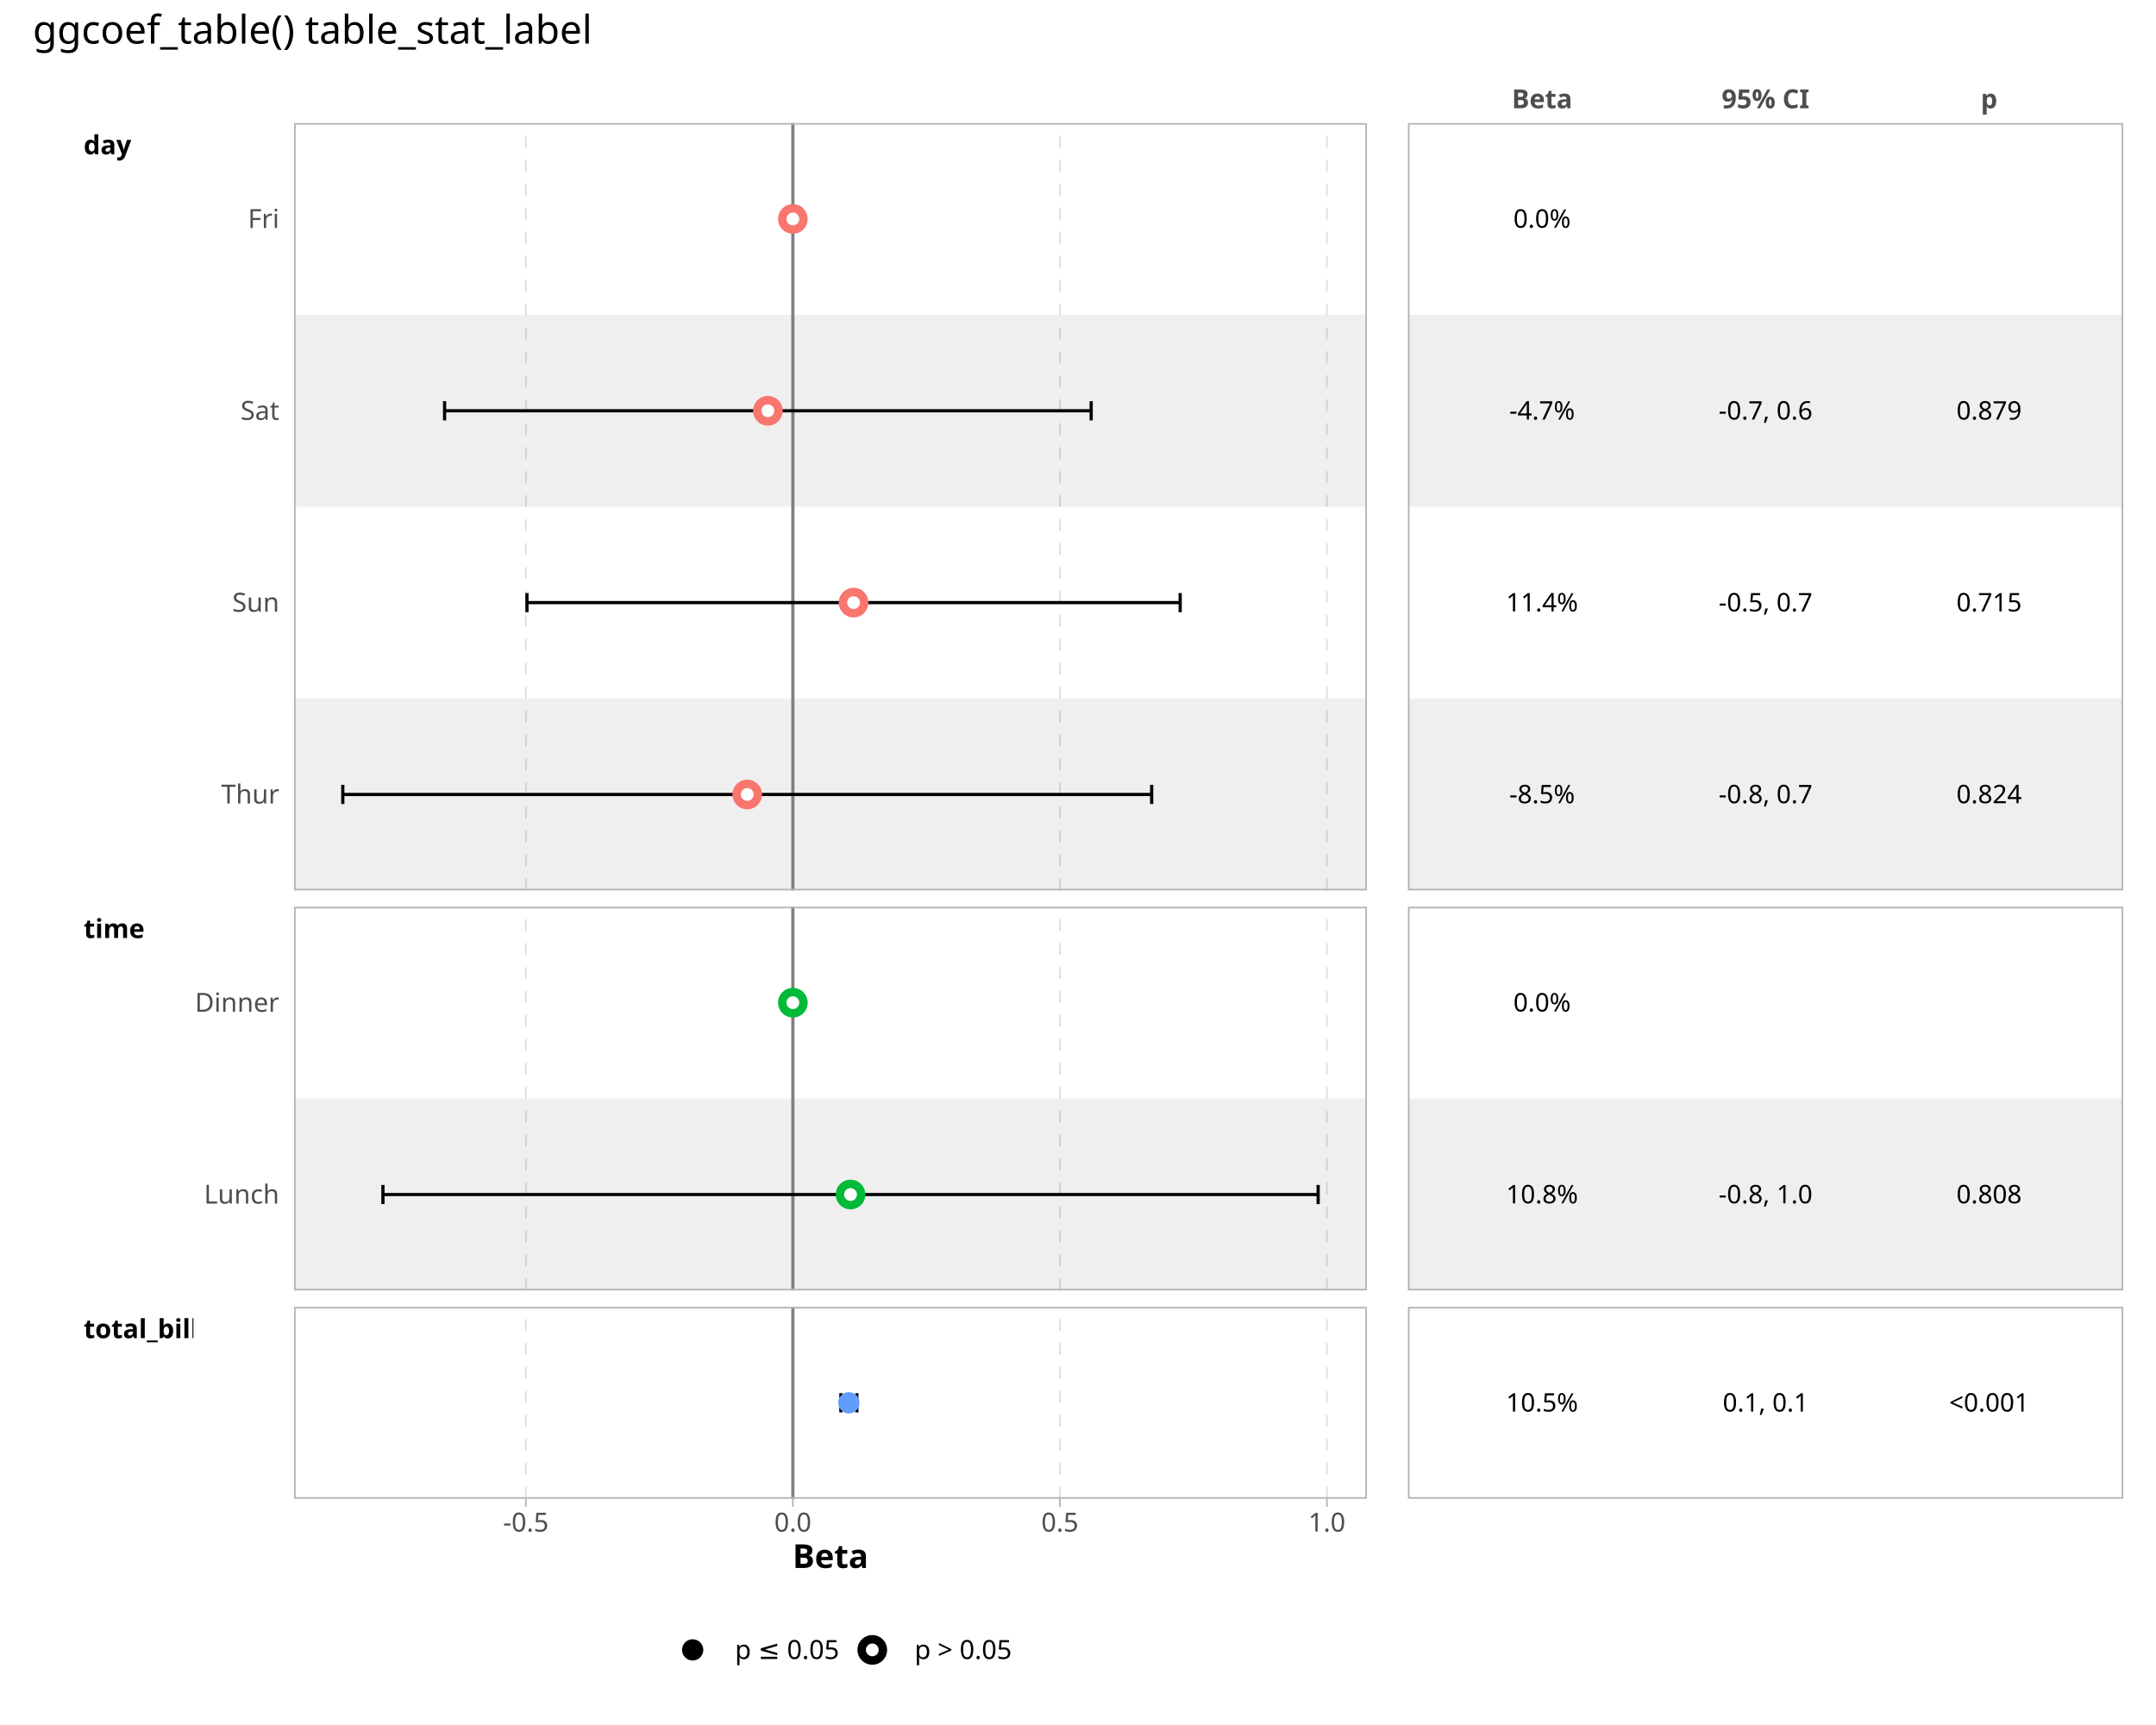
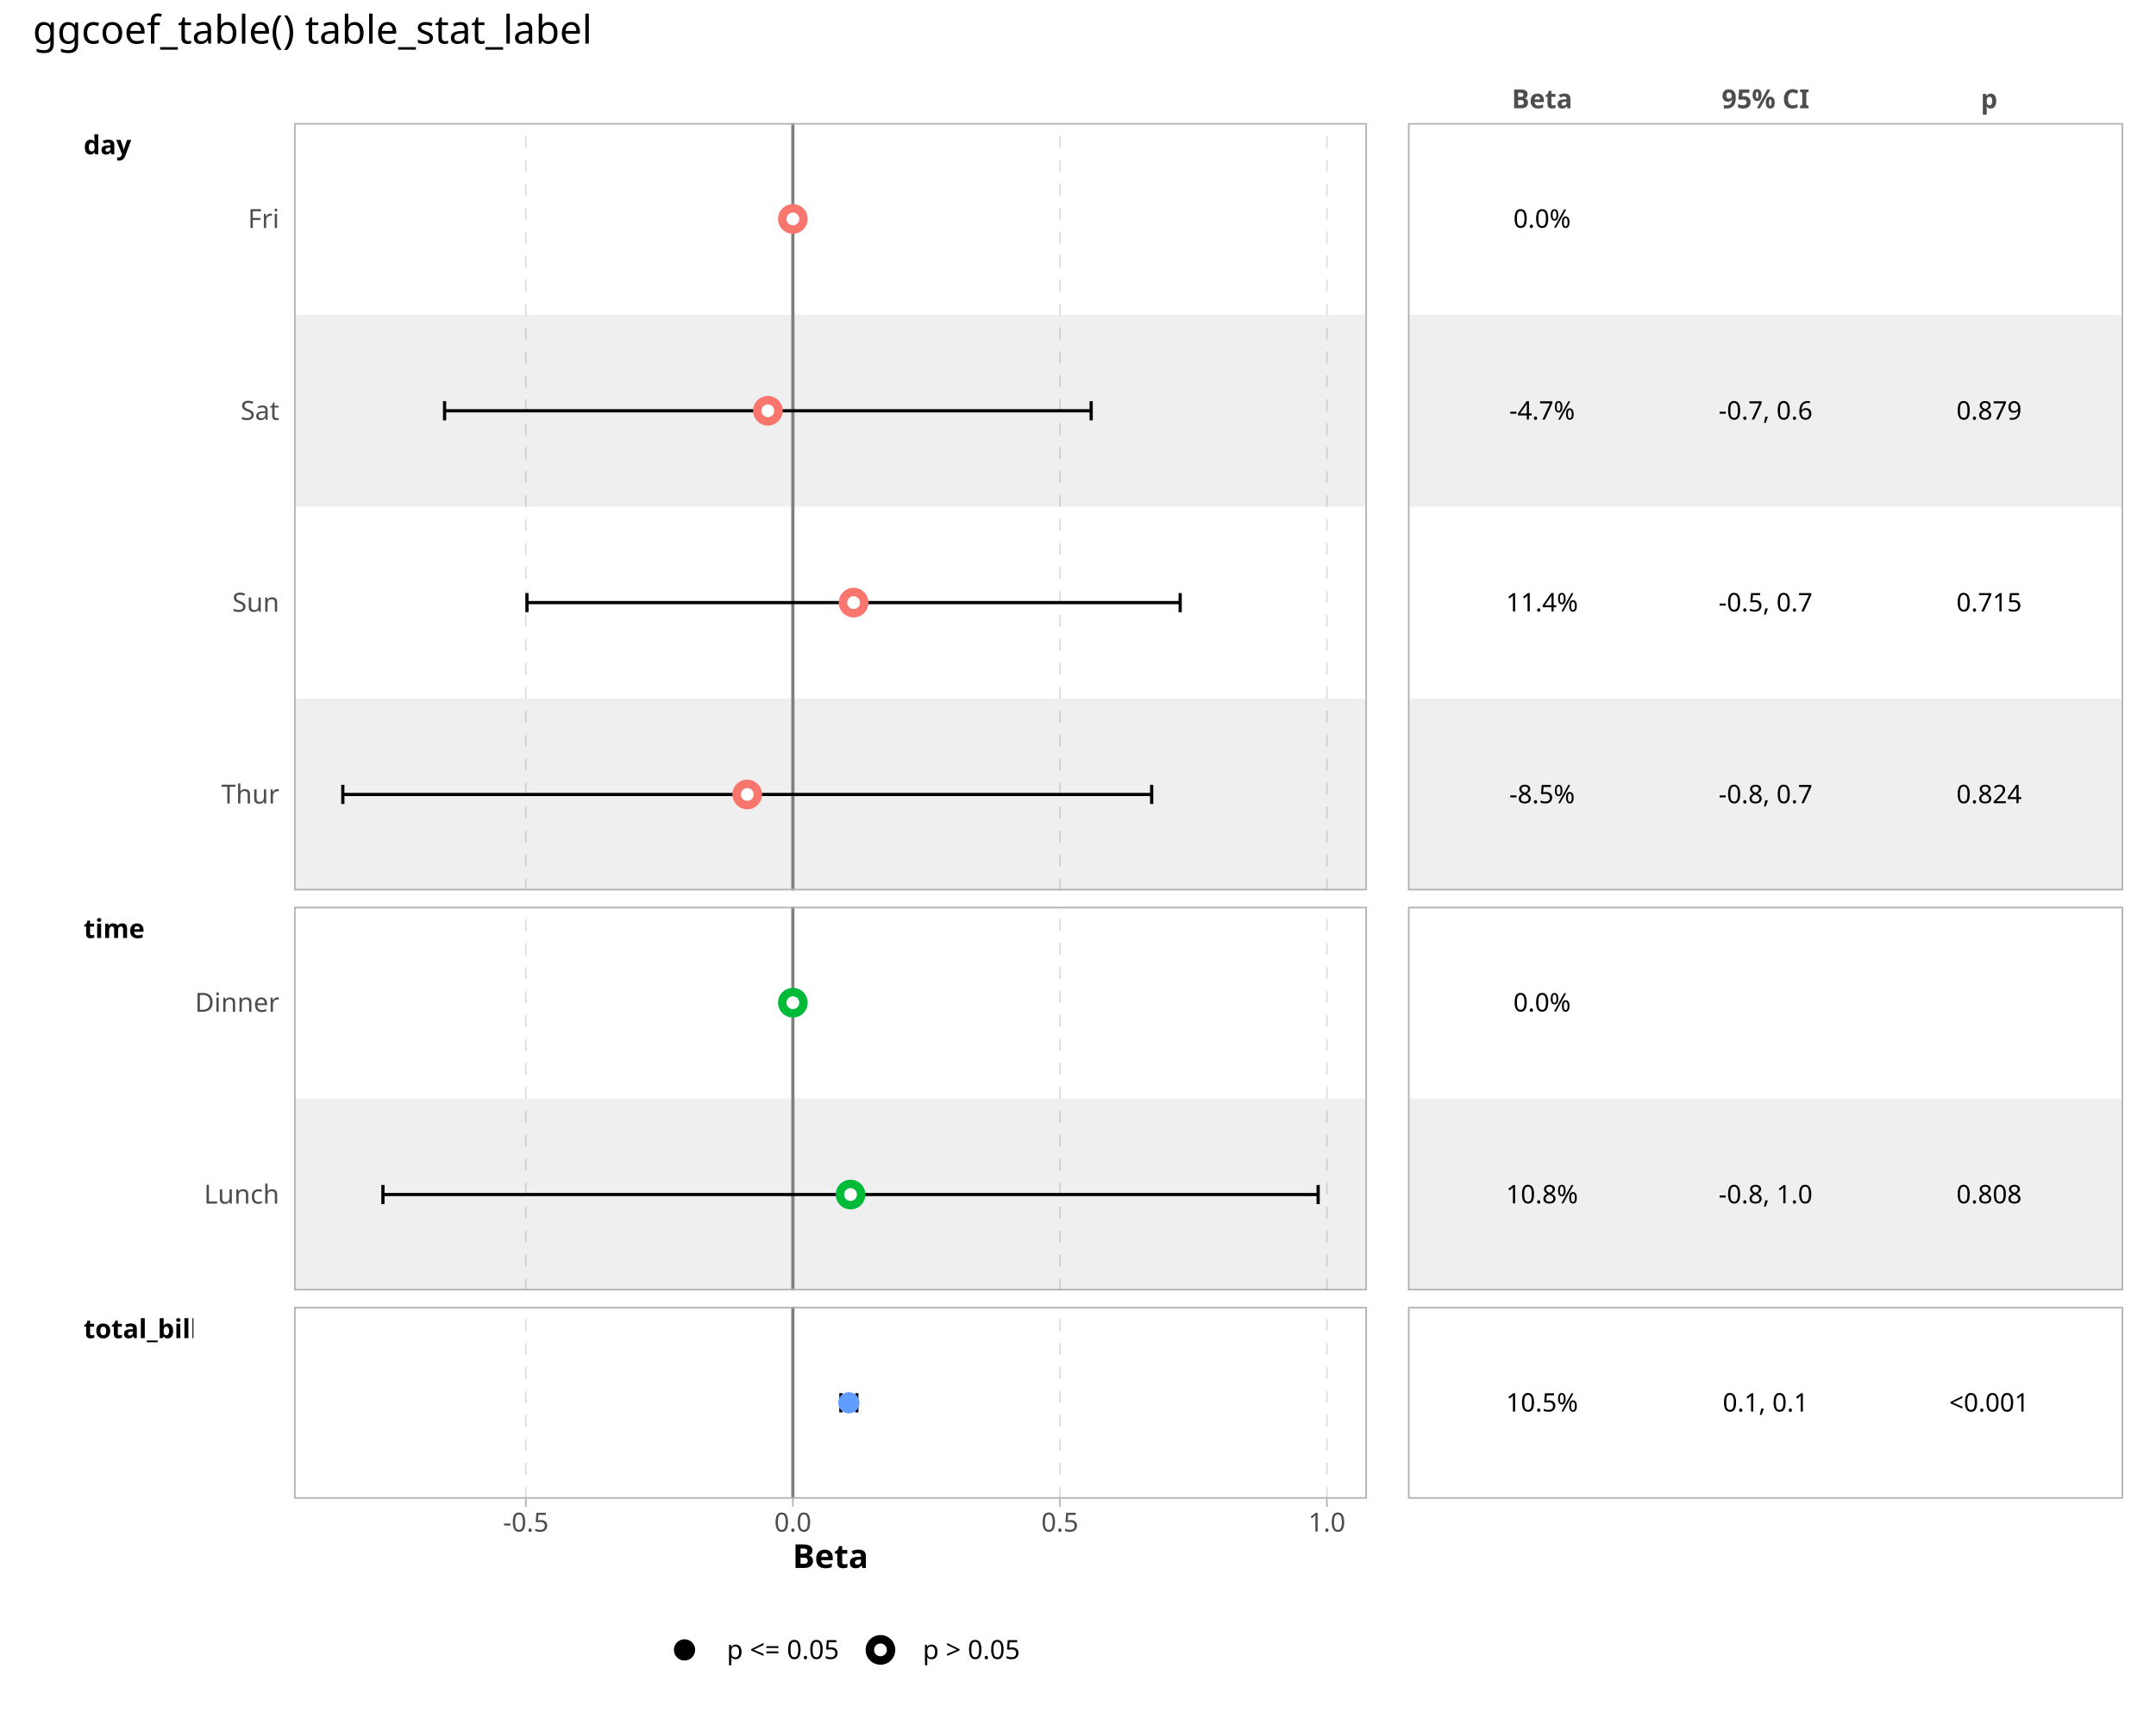
<svg xmlns="http://www.w3.org/2000/svg" class="svglite" data-engine-version="2.0" width="720.00pt" height="576.00pt" viewBox="0 0 720.00 576.00">
  <defs>
    <style type="text/css">
    .svglite line, .svglite polyline, .svglite polygon, .svglite path, .svglite rect, .svglite circle {
      fill: none;
      stroke: #000000;
      stroke-linecap: round;
      stroke-linejoin: round;
      stroke-miterlimit: 10.00;
    }
  </style>
  </defs>
  <rect width="100%" height="100%" style="stroke: none; fill: #FFFFFF;" />
  <defs>
    <clipPath id="cpMC4wMHw3MjAuMDB8MC4wMHw1NzYuMDA=">
      <rect x="0.00" y="0.00" width="720.00" height="576.00" />
    </clipPath>
  </defs>
  <g clip-path="url(#cpMC4wMHw3MjAuMDB8MC4wMHw1NzYuMDA=)">
    <rect x="0.00" y="0.00" width="720.00" height="576.00" style="stroke-width: 1.07; stroke: #FFFFFF; fill: #FFFFFF;" />
  </g>
  <defs>
    <clipPath id="cpOTguMjB8NzA5LjA0fDQxLjA4fDUwMC40NA==">
      <rect x="98.20" y="41.08" width="610.84" height="459.36" />
    </clipPath>
  </defs>
  <g clip-path="url(#cpOTguMjB8NzA5LjA0fDQxLjA4fDUwMC40NA==)">
</g>
  <g clip-path="url(#cpMC4wMHw3MjAuMDB8MC4wMHw1NzYuMDA=)">
</g>
  <defs>
    <clipPath id="cpNS40OHw0NjEuOTZ8MjIuNzh8NTcwLjUy">
      <rect x="5.48" y="22.78" width="456.48" height="547.74" />
    </clipPath>
  </defs>
  <g clip-path="url(#cpNS40OHw0NjEuOTZ8MjIuNzh8NTcwLjUy)">
    <rect x="5.48" y="22.78" width="456.48" height="547.74" style="stroke-width: 1.07; stroke: #FFFFFF; fill: #FFFFFF;" />
  </g>
  <g clip-path="url(#cpMC4wMHw3MjAuMDB8MC4wMHw1NzYuMDA=)">
</g>
  <defs>
    <clipPath id="cpOTguMjB8NDU2LjQ4fDQxLjA4fDI5Ny4zMQ==">
      <rect x="98.20" y="41.08" width="358.29" height="256.23" />
    </clipPath>
  </defs>
  <g clip-path="url(#cpOTguMjB8NDU2LjQ4fDQxLjA4fDI5Ny4zMQ==)">
    <rect x="98.20" y="41.08" width="358.29" height="256.23" style="stroke-width: 1.07; stroke: none; fill: #FFFFFF;" />
    <polyline points="175.61,297.31 175.61,41.08 " style="stroke-width: 0.53; stroke: #DEDEDE; stroke-dasharray: 4.00,4.00; stroke-linecap: butt;" />
    <polyline points="264.78,297.31 264.78,41.08 " style="stroke-width: 0.53; stroke: #DEDEDE; stroke-dasharray: 4.00,4.00; stroke-linecap: butt;" />
    <polyline points="353.95,297.31 353.95,41.08 " style="stroke-width: 0.53; stroke: #DEDEDE; stroke-dasharray: 4.00,4.00; stroke-linecap: butt;" />
    <polyline points="443.12,297.31 443.12,41.08 " style="stroke-width: 0.53; stroke: #DEDEDE; stroke-dasharray: 4.00,4.00; stroke-linecap: butt;" />
    <rect x="98.20" y="233.25" width="358.29" height="64.06" style="stroke-width: 1.07; stroke: none; stroke-linecap: butt; stroke-linejoin: miter; fill: #111111; fill-opacity: 0.067;" />
    <rect x="98.20" y="169.19" width="358.29" height="64.06" style="stroke-width: 1.07; stroke: none; stroke-linecap: butt; stroke-linejoin: miter;" />
    <rect x="98.20" y="105.13" width="358.29" height="64.06" style="stroke-width: 1.07; stroke: none; stroke-linecap: butt; stroke-linejoin: miter; fill: #111111; fill-opacity: 0.067;" />
    <rect x="98.20" y="41.08" width="358.29" height="64.06" style="stroke-width: 1.07; stroke: none; stroke-linecap: butt; stroke-linejoin: miter;" />
    <line x1="264.78" y1="297.31" x2="264.78" y2="41.08" style="stroke-width: 1.07; stroke: #7F7F7F; stroke-linecap: butt;" />
    <polyline points="364.40,140.37 364.40,133.96 " style="stroke-width: 1.07; stroke-linecap: butt;" />
    <polyline points="364.40,137.16 148.47,137.16 " style="stroke-width: 1.07; stroke-linecap: butt;" />
    <polyline points="148.47,140.37 148.47,133.96 " style="stroke-width: 1.07; stroke-linecap: butt;" />
    <polyline points="394.12,204.42 394.12,198.02 " style="stroke-width: 1.07; stroke-linecap: butt;" />
    <polyline points="394.12,201.22 175.98,201.22 " style="stroke-width: 1.07; stroke-linecap: butt;" />
    <polyline points="175.98,204.42 175.98,198.02 " style="stroke-width: 1.07; stroke-linecap: butt;" />
    <polyline points="384.60,268.48 384.60,262.07 " style="stroke-width: 1.07; stroke-linecap: butt;" />
    <polyline points="384.60,265.28 114.48,265.28 " style="stroke-width: 1.07; stroke-linecap: butt;" />
    <polyline points="114.48,268.48 114.48,262.07 " style="stroke-width: 1.07; stroke-linecap: butt;" />
    <circle cx="264.78" cy="73.11" r="3.55" style="stroke-width: 2.83; stroke: #F8766D; fill: #FFFFFF;" />
    <circle cx="256.43" cy="137.16" r="3.55" style="stroke-width: 2.83; stroke: #F8766D; fill: #FFFFFF;" />
    <circle cx="285.05" cy="201.22" r="3.55" style="stroke-width: 2.83; stroke: #F8766D; fill: #FFFFFF;" />
    <circle cx="249.54" cy="265.28" r="3.55" style="stroke-width: 2.83; stroke: #F8766D; fill: #FFFFFF;" />
    <rect x="98.20" y="41.08" width="358.29" height="256.23" style="stroke-width: 1.07; stroke: #B3B3B3;" />
  </g>
  <g clip-path="url(#cpMC4wMHw3MjAuMDB8MC4wMHw1NzYuMDA=)">
</g>
  <defs>
    <clipPath id="cpOTguMjB8NDU2LjQ4fDMwMi43OHw0MzAuOTA=">
      <rect x="98.20" y="302.78" width="358.29" height="128.11" />
    </clipPath>
  </defs>
  <g clip-path="url(#cpOTguMjB8NDU2LjQ4fDMwMi43OHw0MzAuOTA=)">
    <rect x="98.20" y="302.78" width="358.29" height="128.11" style="stroke-width: 1.07; stroke: none; fill: #FFFFFF;" />
    <polyline points="175.61,430.90 175.61,302.78 " style="stroke-width: 0.53; stroke: #DEDEDE; stroke-dasharray: 4.00,4.00; stroke-linecap: butt;" />
    <polyline points="264.78,430.90 264.78,302.78 " style="stroke-width: 0.53; stroke: #DEDEDE; stroke-dasharray: 4.00,4.00; stroke-linecap: butt;" />
    <polyline points="353.95,430.90 353.95,302.78 " style="stroke-width: 0.53; stroke: #DEDEDE; stroke-dasharray: 4.00,4.00; stroke-linecap: butt;" />
    <polyline points="443.12,430.90 443.12,302.78 " style="stroke-width: 0.53; stroke: #DEDEDE; stroke-dasharray: 4.00,4.00; stroke-linecap: butt;" />
    <rect x="98.20" y="366.84" width="358.29" height="64.06" style="stroke-width: 1.07; stroke: none; stroke-linecap: butt; stroke-linejoin: miter; fill: #111111; fill-opacity: 0.067;" />
    <rect x="98.20" y="302.78" width="358.29" height="64.06" style="stroke-width: 1.07; stroke: none; stroke-linecap: butt; stroke-linejoin: miter;" />
    <line x1="264.78" y1="430.90" x2="264.78" y2="302.78" style="stroke-width: 1.07; stroke: #7F7F7F; stroke-linecap: butt;" />
    <polyline points="440.20,402.07 440.20,395.67 " style="stroke-width: 1.07; stroke-linecap: butt;" />
    <polyline points="440.20,398.87 127.88,398.87 " style="stroke-width: 1.07; stroke-linecap: butt;" />
    <polyline points="127.88,402.07 127.88,395.67 " style="stroke-width: 1.07; stroke-linecap: butt;" />
    <circle cx="264.78" cy="334.81" r="3.55" style="stroke-width: 2.83; stroke: #00BA38; fill: #FFFFFF;" />
    <circle cx="284.04" cy="398.87" r="3.55" style="stroke-width: 2.83; stroke: #00BA38; fill: #FFFFFF;" />
    <rect x="98.20" y="302.78" width="358.29" height="128.11" style="stroke-width: 1.07; stroke: #B3B3B3;" />
  </g>
  <g clip-path="url(#cpMC4wMHw3MjAuMDB8MC4wMHw1NzYuMDA=)">
</g>
  <defs>
    <clipPath id="cpOTguMjB8NDU2LjQ4fDQzNi4zOHw1MDAuNDQ=">
      <rect x="98.20" y="436.38" width="358.29" height="64.06" />
    </clipPath>
  </defs>
  <g clip-path="url(#cpOTguMjB8NDU2LjQ4fDQzNi4zOHw1MDAuNDQ=)">
    <rect x="98.20" y="436.38" width="358.29" height="64.06" style="stroke-width: 1.07; stroke: none; fill: #FFFFFF;" />
    <polyline points="175.61,500.44 175.61,436.38 " style="stroke-width: 0.53; stroke: #DEDEDE; stroke-dasharray: 4.00,4.00; stroke-linecap: butt;" />
    <polyline points="264.78,500.44 264.78,436.38 " style="stroke-width: 0.53; stroke: #DEDEDE; stroke-dasharray: 4.00,4.00; stroke-linecap: butt;" />
    <polyline points="353.95,500.44 353.95,436.38 " style="stroke-width: 0.53; stroke: #DEDEDE; stroke-dasharray: 4.00,4.00; stroke-linecap: butt;" />
    <polyline points="443.12,500.44 443.12,436.38 " style="stroke-width: 0.53; stroke: #DEDEDE; stroke-dasharray: 4.00,4.00; stroke-linecap: butt;" />
    <rect x="98.20" y="436.38" width="358.29" height="64.06" style="stroke-width: 1.07; stroke: none; stroke-linecap: butt; stroke-linejoin: miter;" />
    <line x1="264.78" y1="500.44" x2="264.78" y2="436.38" style="stroke-width: 1.07; stroke: #7F7F7F; stroke-linecap: butt;" />
    <polyline points="286.14,471.61 286.14,465.20 " style="stroke-width: 1.07; stroke-linecap: butt;" />
    <polyline points="286.14,468.41 280.82,468.41 " style="stroke-width: 1.07; stroke-linecap: butt;" />
    <polyline points="280.82,471.61 280.82,465.20 " style="stroke-width: 1.07; stroke-linecap: butt;" />
    <circle cx="283.48" cy="468.41" r="3.55" style="stroke-width: 2.83; stroke: none; fill: #619CFF;" />
    <rect x="98.20" y="436.38" width="358.29" height="64.06" style="stroke-width: 1.07; stroke: #B3B3B3;" />
  </g>
  <g clip-path="url(#cpMC4wMHw3MjAuMDB8MC4wMHw1NzYuMDA=)">
</g>
  <defs>
    <clipPath id="cpMjMuNTV8NjQuNjB8NDEuMDh8Mjk3LjMx">
      <rect x="23.55" y="41.08" width="41.05" height="256.23" />
    </clipPath>
  </defs>
  <g clip-path="url(#cpMjMuNTV8NjQuNjB8NDEuMDh8Mjk3LjMx)">
    <text x="27.94" y="51.52" style="font-size: 8.80px; font-weight: bold; font-family: sans;" textLength="14.19px" lengthAdjust="spacingAndGlyphs">day</text>
  </g>
  <g clip-path="url(#cpMC4wMHw3MjAuMDB8MC4wMHw1NzYuMDA=)">
</g>
  <defs>
    <clipPath id="cpMjMuNTV8NjQuNjB8MzAyLjc4fDQzMC45MA==">
      <rect x="23.55" y="302.78" width="41.05" height="128.11" />
    </clipPath>
  </defs>
  <g clip-path="url(#cpMjMuNTV8NjQuNjB8MzAyLjc4fDQzMC45MA==)">
    <text x="27.94" y="313.22" style="font-size: 8.80px; font-weight: bold; font-family: sans;" textLength="16.63px" lengthAdjust="spacingAndGlyphs">time</text>
  </g>
  <g clip-path="url(#cpMC4wMHw3MjAuMDB8MC4wMHw1NzYuMDA=)">
</g>
  <defs>
    <clipPath id="cpMjMuNTV8NjQuNjB8NDM2LjM4fDUwMC40NA==">
      <rect x="23.55" y="436.38" width="41.05" height="64.06" />
    </clipPath>
  </defs>
  <g clip-path="url(#cpMjMuNTV8NjQuNjB8NDM2LjM4fDUwMC40NA==)">
    <text x="27.94" y="446.82" style="font-size: 8.80px; font-weight: bold; font-family: sans;" textLength="32.28px" lengthAdjust="spacingAndGlyphs">total_bill</text>
  </g>
  <g clip-path="url(#cpMC4wMHw3MjAuMDB8MC4wMHw1NzYuMDA=)">
    <polyline points="175.61,503.17 175.61,500.44 " style="stroke-width: 0.53; stroke: #B3B3B3; stroke-linecap: butt;" />
    <polyline points="264.78,503.17 264.78,500.44 " style="stroke-width: 0.53; stroke: #B3B3B3; stroke-linecap: butt;" />
    <polyline points="353.95,503.17 353.95,500.44 " style="stroke-width: 0.53; stroke: #B3B3B3; stroke-linecap: butt;" />
    <polyline points="443.12,503.17 443.12,500.44 " style="stroke-width: 0.53; stroke: #B3B3B3; stroke-linecap: butt;" />
    <text x="175.61" y="511.42" text-anchor="middle" style="font-size: 8.80px; fill: #4D4D4D; font-family: sans;" textLength="15.16px" lengthAdjust="spacingAndGlyphs">-0.5</text>
    <text x="264.78" y="511.42" text-anchor="middle" style="font-size: 8.80px; fill: #4D4D4D; font-family: sans;" textLength="12.23px" lengthAdjust="spacingAndGlyphs">0.0</text>
    <text x="353.95" y="511.42" text-anchor="middle" style="font-size: 8.80px; fill: #4D4D4D; font-family: sans;" textLength="12.23px" lengthAdjust="spacingAndGlyphs">0.5</text>
    <text x="443.12" y="511.42" text-anchor="middle" style="font-size: 8.80px; fill: #4D4D4D; font-family: sans;" textLength="12.23px" lengthAdjust="spacingAndGlyphs">1.0</text>
    <text x="93.27" y="268.30" text-anchor="end" style="font-size: 8.80px; fill: #4D4D4D; font-family: sans;" textLength="18.09px" lengthAdjust="spacingAndGlyphs">Thur</text>
    <text x="93.27" y="204.25" text-anchor="end" style="font-size: 8.80px; fill: #4D4D4D; font-family: sans;" textLength="15.66px" lengthAdjust="spacingAndGlyphs">Sun</text>
    <text x="93.27" y="140.19" text-anchor="end" style="font-size: 8.80px; fill: #4D4D4D; font-family: sans;" textLength="13.21px" lengthAdjust="spacingAndGlyphs">Sat</text>
    <text x="93.27" y="76.13" text-anchor="end" style="font-size: 8.80px; fill: #4D4D4D; font-family: sans;" textLength="10.26px" lengthAdjust="spacingAndGlyphs">Fri</text>
    <text x="93.27" y="401.90" text-anchor="end" style="font-size: 8.80px; fill: #4D4D4D; font-family: sans;" textLength="23.98px" lengthAdjust="spacingAndGlyphs">Lunch</text>
    <text x="93.27" y="337.84" text-anchor="end" style="font-size: 8.80px; fill: #4D4D4D; font-family: sans;" textLength="25.92px" lengthAdjust="spacingAndGlyphs">Dinner</text>
    <text x="277.34" y="523.56" text-anchor="middle" style="font-size: 11.00px; font-weight: bold; font-family: sans;" textLength="22.63px" lengthAdjust="spacingAndGlyphs">Beta</text>
-     <rect x="211.72" y="536.80" width="131.23" height="28.24" style="stroke-width: 1.07; stroke: none; fill: #FFFFFF;" />
-     <rect x="222.68" y="542.28" width="17.28" height="17.28" style="stroke-width: 1.07; stroke: none; fill: #FFFFFF;" />
-     <circle cx="231.32" cy="550.92" r="3.55" style="stroke-width: 2.83; stroke: none; fill: #000000;" />
-     <rect x="282.66" y="542.28" width="17.28" height="17.28" style="stroke-width: 1.07; stroke: none; fill: #FFFFFF;" />
-     <circle cx="291.30" cy="550.92" r="3.55" style="stroke-width: 2.83; fill: #FFFFFF;" />
-     <text x="245.44" y="553.95" style="font-size: 8.80px; font-family: sans;" textLength="31.74px" lengthAdjust="spacingAndGlyphs">p ≤ 0.05</text>
-     <text x="305.42" y="553.95" style="font-size: 8.80px; font-family: sans;" textLength="32.05px" lengthAdjust="spacingAndGlyphs">p &gt; 0.05</text>
+     <rect x="209.00" y="536.80" width="136.69" height="28.24" style="stroke-width: 1.07; stroke: none; fill: #FFFFFF;" />
+     <rect x="219.96" y="542.28" width="17.28" height="17.28" style="stroke-width: 1.07; stroke: none; fill: #FFFFFF;" />
+     <circle cx="228.60" cy="550.92" r="3.55" style="stroke-width: 2.83; stroke: none; fill: #000000;" />
+     <rect x="285.39" y="542.28" width="17.28" height="17.28" style="stroke-width: 1.07; stroke: none; fill: #FFFFFF;" />
+     <circle cx="294.03" cy="550.92" r="3.55" style="stroke-width: 2.83; fill: #FFFFFF;" />
+     <text x="242.71" y="553.95" style="font-size: 8.80px; font-family: sans;" textLength="37.20px" lengthAdjust="spacingAndGlyphs">p &lt;= 0.05</text>
+     <text x="308.15" y="553.95" style="font-size: 8.80px; font-family: sans;" textLength="32.05px" lengthAdjust="spacingAndGlyphs">p &gt; 0.05</text>
  </g>
  <defs>
    <clipPath id="cpNDYxLjk2fDcxNC41MnwyMi43OHw1NzAuNTI=">
      <rect x="461.96" y="22.78" width="252.56" height="547.74" />
    </clipPath>
  </defs>
  <g clip-path="url(#cpNDYxLjk2fDcxNC41MnwyMi43OHw1NzAuNTI=)">
    <rect x="461.96" y="22.78" width="252.56" height="547.74" style="stroke-width: 1.07; stroke: #FFFFFF; fill: #FFFFFF;" />
  </g>
  <g clip-path="url(#cpMC4wMHw3MjAuMDB8MC4wMHw1NzYuMDA=)">
</g>
  <defs>
    <clipPath id="cpNDcwLjE4fDcwOS4wNHw0MS4wOHwyOTcuMzE=">
      <rect x="470.18" y="41.08" width="238.86" height="256.23" />
    </clipPath>
  </defs>
  <g clip-path="url(#cpNDcwLjE4fDcwOS4wNHw0MS4wOHwyOTcuMzE=)">
    <rect x="470.18" y="41.08" width="238.86" height="256.23" style="stroke-width: 1.07; stroke: none; fill: #FFFFFF;" />
    <text x="514.97" y="76.04" text-anchor="middle" style="font-size: 8.54px; font-family: sans;" textLength="19.46px" lengthAdjust="spacingAndGlyphs">0.0%</text>
    <text x="589.61" y="76.04" text-anchor="middle" style="font-size: 8.54px; font-family: sans;" textLength="2.37px" lengthAdjust="spacingAndGlyphs"> </text>
    <text x="514.97" y="140.10" text-anchor="middle" style="font-size: 8.54px; font-family: sans;" textLength="22.30px" lengthAdjust="spacingAndGlyphs">-4.7%</text>
    <text x="589.61" y="140.10" text-anchor="middle" style="font-size: 8.54px; font-family: sans;" textLength="31.32px" lengthAdjust="spacingAndGlyphs">-0.7, 0.6</text>
    <text x="664.26" y="140.10" text-anchor="middle" style="font-size: 8.54px; font-family: sans;" textLength="21.36px" lengthAdjust="spacingAndGlyphs">0.879</text>
    <text x="514.97" y="204.16" text-anchor="middle" style="font-size: 8.54px; font-family: sans;" textLength="24.20px" lengthAdjust="spacingAndGlyphs">11.4%</text>
    <text x="589.61" y="204.16" text-anchor="middle" style="font-size: 8.54px; font-family: sans;" textLength="31.32px" lengthAdjust="spacingAndGlyphs">-0.5, 0.7</text>
    <text x="664.26" y="204.16" text-anchor="middle" style="font-size: 8.54px; font-family: sans;" textLength="21.36px" lengthAdjust="spacingAndGlyphs">0.715</text>
    <text x="514.97" y="268.21" text-anchor="middle" style="font-size: 8.54px; font-family: sans;" textLength="22.30px" lengthAdjust="spacingAndGlyphs">-8.5%</text>
    <text x="589.61" y="268.21" text-anchor="middle" style="font-size: 8.54px; font-family: sans;" textLength="31.32px" lengthAdjust="spacingAndGlyphs">-0.8, 0.7</text>
    <text x="664.26" y="268.21" text-anchor="middle" style="font-size: 8.54px; font-family: sans;" textLength="21.36px" lengthAdjust="spacingAndGlyphs">0.824</text>
    <rect x="470.18" y="233.25" width="238.86" height="64.06" style="stroke-width: 1.07; stroke: none; stroke-linecap: butt; stroke-linejoin: miter; fill: #111111; fill-opacity: 0.067;" />
    <rect x="470.18" y="169.19" width="238.86" height="64.06" style="stroke-width: 1.07; stroke: none; stroke-linecap: butt; stroke-linejoin: miter;" />
    <rect x="470.18" y="105.13" width="238.86" height="64.06" style="stroke-width: 1.07; stroke: none; stroke-linecap: butt; stroke-linejoin: miter; fill: #111111; fill-opacity: 0.067;" />
    <rect x="470.18" y="41.08" width="238.86" height="64.06" style="stroke-width: 1.07; stroke: none; stroke-linecap: butt; stroke-linejoin: miter;" />
    <rect x="470.18" y="41.08" width="238.86" height="256.23" style="stroke-width: 1.07; stroke: #B3B3B3;" />
  </g>
  <g clip-path="url(#cpMC4wMHw3MjAuMDB8MC4wMHw1NzYuMDA=)">
</g>
  <defs>
    <clipPath id="cpNDcwLjE4fDcwOS4wNHwzMDIuNzh8NDMwLjkw">
      <rect x="470.18" y="302.78" width="238.86" height="128.11" />
    </clipPath>
  </defs>
  <g clip-path="url(#cpNDcwLjE4fDcwOS4wNHwzMDIuNzh8NDMwLjkw)">
    <rect x="470.18" y="302.78" width="238.86" height="128.11" style="stroke-width: 1.07; stroke: none; fill: #FFFFFF;" />
    <text x="514.97" y="337.75" text-anchor="middle" style="font-size: 8.54px; font-family: sans;" textLength="19.46px" lengthAdjust="spacingAndGlyphs">0.0%</text>
    <text x="589.61" y="337.75" text-anchor="middle" style="font-size: 8.54px; font-family: sans;" textLength="2.37px" lengthAdjust="spacingAndGlyphs"> </text>
    <text x="514.97" y="401.81" text-anchor="middle" style="font-size: 8.54px; font-family: sans;" textLength="24.20px" lengthAdjust="spacingAndGlyphs">10.8%</text>
    <text x="589.61" y="401.81" text-anchor="middle" style="font-size: 8.54px; font-family: sans;" textLength="31.32px" lengthAdjust="spacingAndGlyphs">-0.8, 1.0</text>
    <text x="664.26" y="401.81" text-anchor="middle" style="font-size: 8.54px; font-family: sans;" textLength="21.36px" lengthAdjust="spacingAndGlyphs">0.808</text>
    <rect x="470.18" y="366.84" width="238.86" height="64.06" style="stroke-width: 1.07; stroke: none; stroke-linecap: butt; stroke-linejoin: miter; fill: #111111; fill-opacity: 0.067;" />
    <rect x="470.18" y="302.78" width="238.86" height="64.06" style="stroke-width: 1.07; stroke: none; stroke-linecap: butt; stroke-linejoin: miter;" />
    <rect x="470.18" y="302.78" width="238.86" height="128.11" style="stroke-width: 1.07; stroke: #B3B3B3;" />
  </g>
  <g clip-path="url(#cpMC4wMHw3MjAuMDB8MC4wMHw1NzYuMDA=)">
</g>
  <defs>
    <clipPath id="cpNDcwLjE4fDcwOS4wNHw0MzYuMzh8NTAwLjQ0">
      <rect x="470.18" y="436.38" width="238.86" height="64.06" />
    </clipPath>
  </defs>
  <g clip-path="url(#cpNDcwLjE4fDcwOS4wNHw0MzYuMzh8NTAwLjQ0)">
    <rect x="470.18" y="436.38" width="238.86" height="64.06" style="stroke-width: 1.07; stroke: none; fill: #FFFFFF;" />
    <text x="514.97" y="471.34" text-anchor="middle" style="font-size: 8.54px; font-family: sans;" textLength="24.20px" lengthAdjust="spacingAndGlyphs">10.5%</text>
    <text x="589.61" y="471.34" text-anchor="middle" style="font-size: 8.54px; font-family: sans;" textLength="28.48px" lengthAdjust="spacingAndGlyphs">0.1, 0.1</text>
    <text x="664.26" y="471.34" text-anchor="middle" style="font-size: 8.54px; font-family: sans;" textLength="26.35px" lengthAdjust="spacingAndGlyphs">&lt;0.001</text>
    <rect x="470.18" y="436.38" width="238.86" height="64.06" style="stroke-width: 1.07; stroke: none; stroke-linecap: butt; stroke-linejoin: miter;" />
    <rect x="470.18" y="436.38" width="238.86" height="64.06" style="stroke-width: 1.07; stroke: #B3B3B3;" />
  </g>
  <g clip-path="url(#cpMC4wMHw3MjAuMDB8MC4wMHw1NzYuMDA=)">
</g>
  <defs>
    <clipPath id="cpNDcwLjE4fDQ3MC4xOHw0MS4wOHwyOTcuMzE=">
      <rect x="470.18" y="41.08" width="0.00" height="256.23" />
    </clipPath>
  </defs>
  <g clip-path="url(#cpNDcwLjE4fDQ3MC4xOHw0MS4wOHwyOTcuMzE=)">
</g>
  <g clip-path="url(#cpMC4wMHw3MjAuMDB8MC4wMHw1NzYuMDA=)">
</g>
  <defs>
    <clipPath id="cpNDcwLjE4fDQ3MC4xOHwzMDIuNzh8NDMwLjkw">
      <rect x="470.18" y="302.78" width="0.00" height="128.11" />
    </clipPath>
  </defs>
  <g clip-path="url(#cpNDcwLjE4fDQ3MC4xOHwzMDIuNzh8NDMwLjkw)">
</g>
  <g clip-path="url(#cpMC4wMHw3MjAuMDB8MC4wMHw1NzYuMDA=)">
</g>
  <defs>
    <clipPath id="cpNDcwLjE4fDQ3MC4xOHw0MzYuMzh8NTAwLjQ0">
      <rect x="470.18" y="436.38" width="0.00" height="64.06" />
    </clipPath>
  </defs>
  <g clip-path="url(#cpNDcwLjE4fDQ3MC4xOHw0MzYuMzh8NTAwLjQ0)">
</g>
  <g clip-path="url(#cpMC4wMHw3MjAuMDB8MC4wMHw1NzYuMDA=)">
    <text x="514.97" y="36.15" text-anchor="middle" style="font-size: 8.80px; font-weight: bold; fill: #4D4D4D; font-family: sans;" textLength="18.11px" lengthAdjust="spacingAndGlyphs">Beta</text>
    <text x="589.61" y="36.15" text-anchor="middle" style="font-size: 8.80px; font-weight: bold; fill: #4D4D4D; font-family: sans;" textLength="28.86px" lengthAdjust="spacingAndGlyphs">95% CI</text>
    <text x="664.26" y="36.15" text-anchor="middle" style="font-size: 8.80px; font-weight: bold; fill: #4D4D4D; font-family: sans;" textLength="4.89px" lengthAdjust="spacingAndGlyphs">p</text>
    <text x="10.96" y="14.56" style="font-size: 13.20px; font-family: sans;" textLength="184.20px" lengthAdjust="spacingAndGlyphs">ggcoef_table() table_stat_label </text>
  </g>
</svg>
